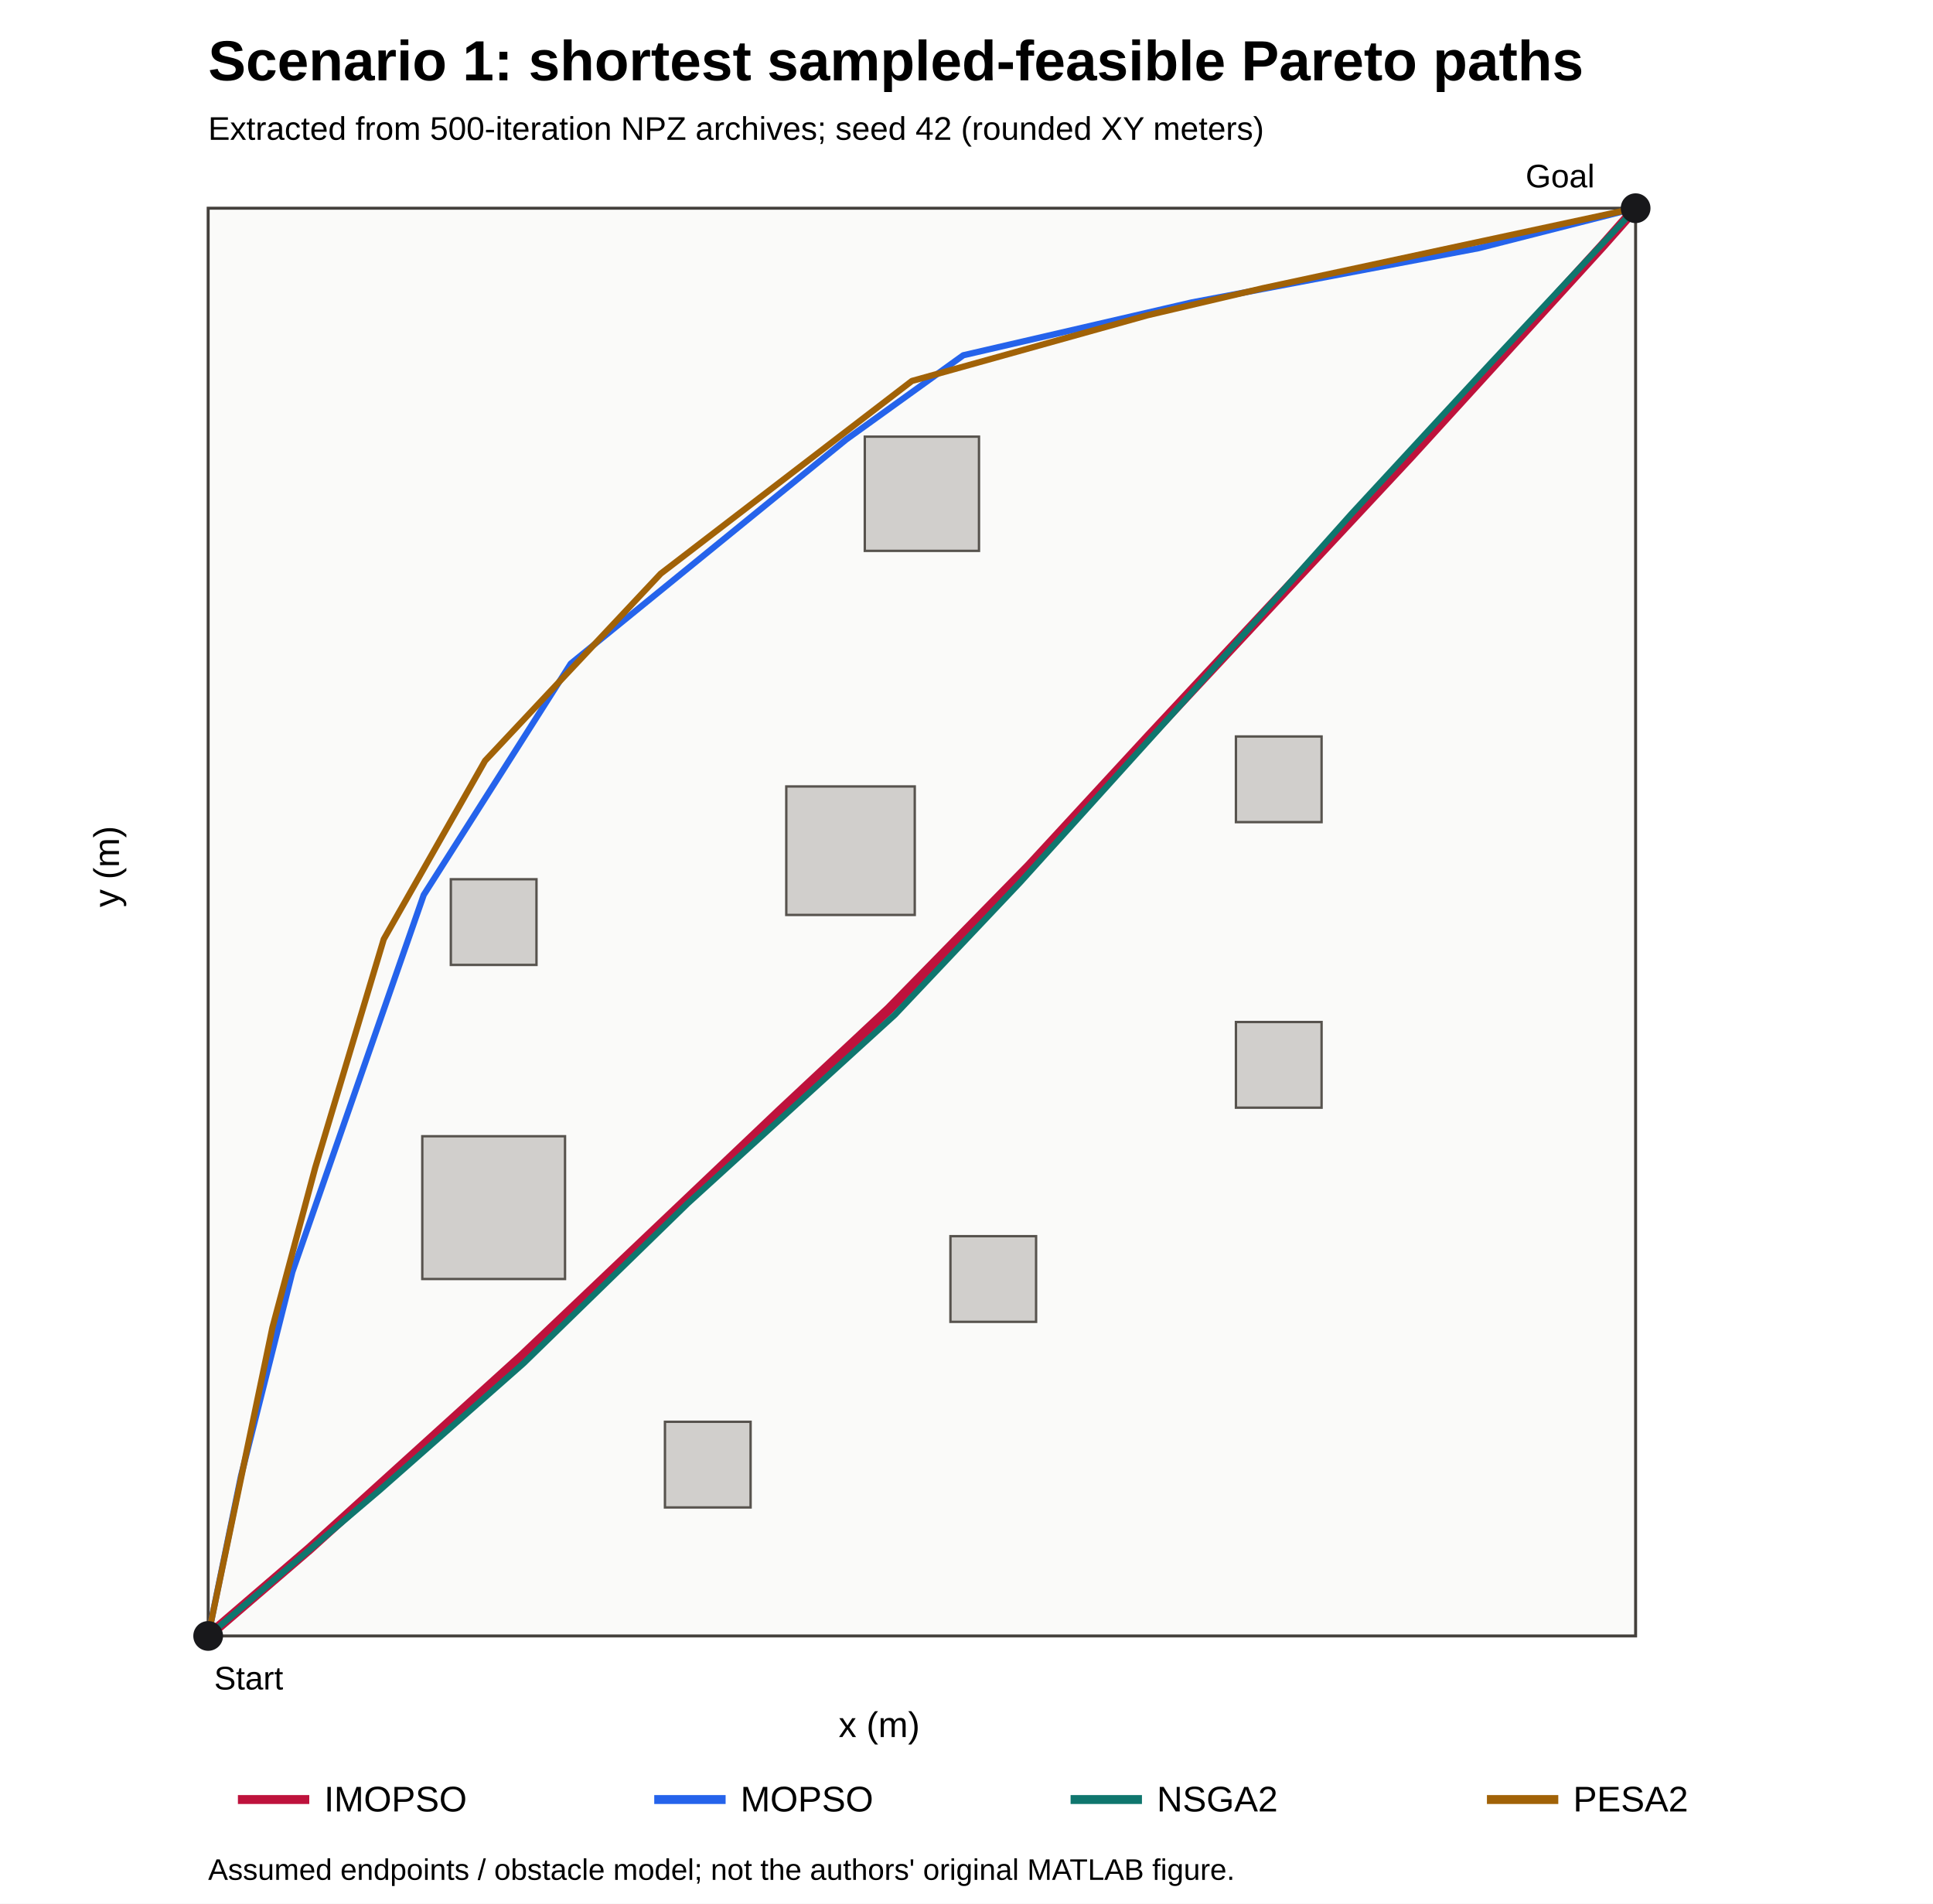
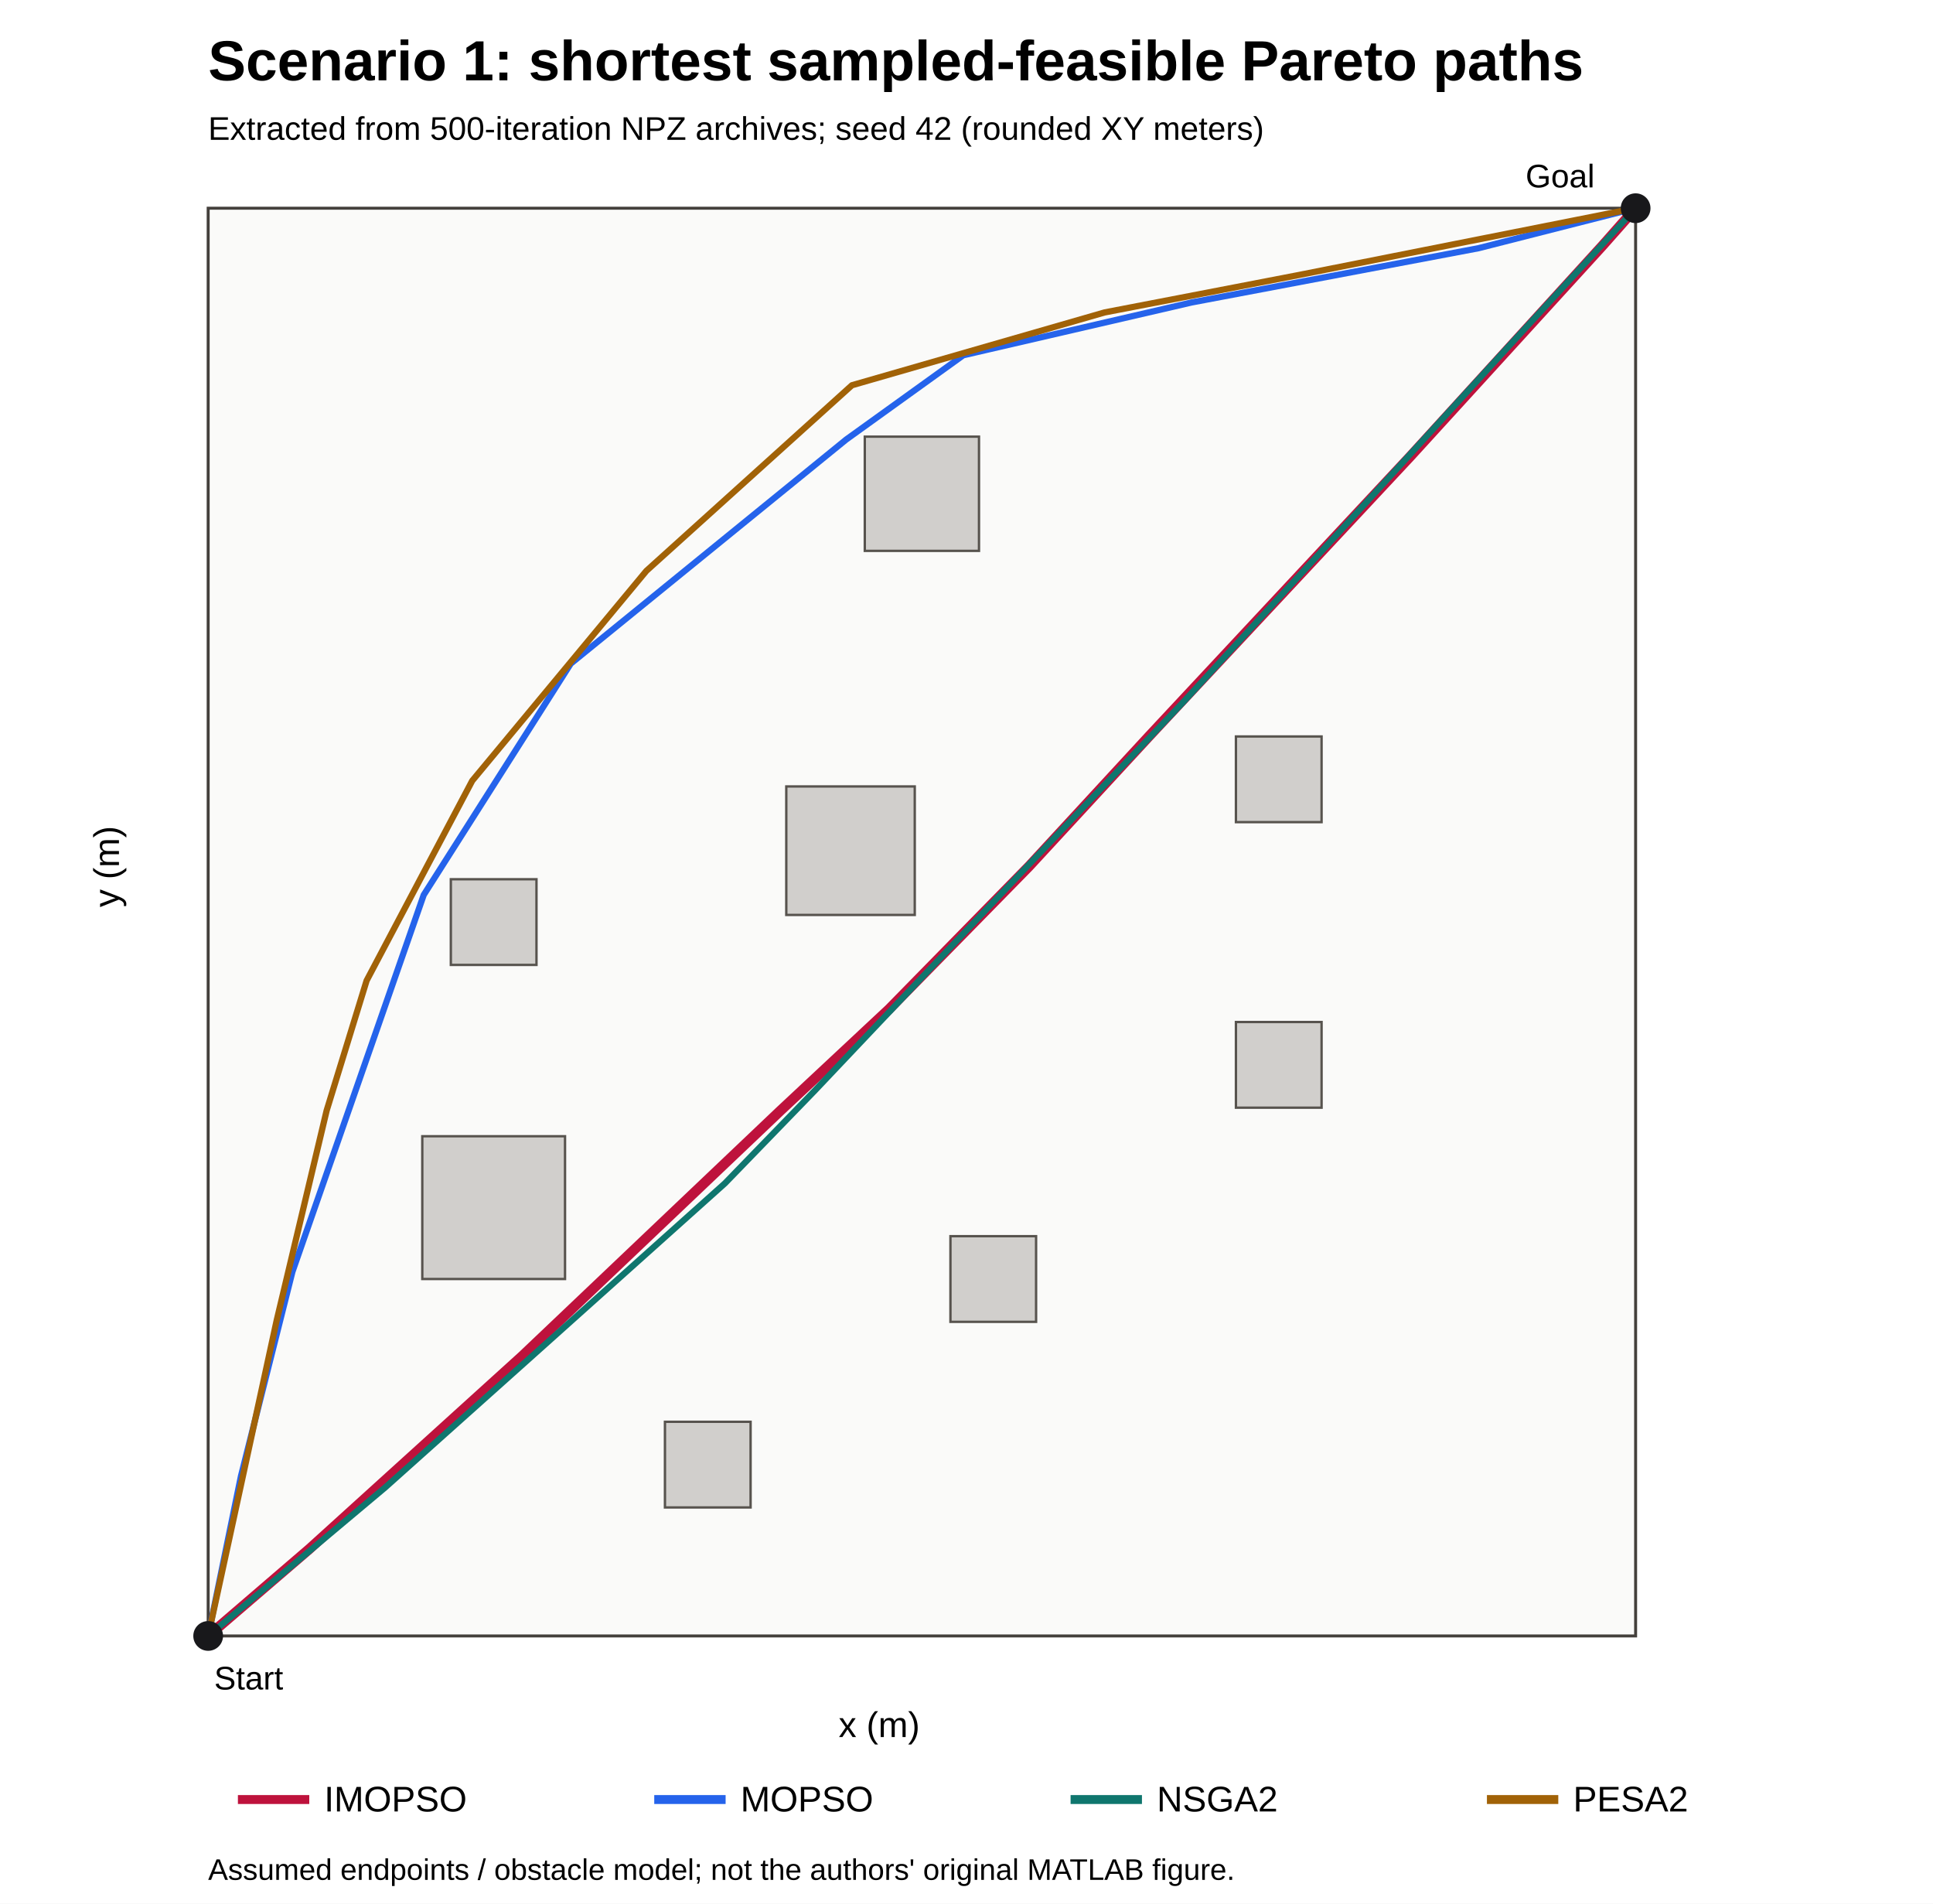
<svg xmlns="http://www.w3.org/2000/svg" viewBox="0 0 650 640">
  <rect width="650" height="640" fill="#fff" />
  <text x="70" y="27" font-family="Arial" font-weight="700" font-size="19">Scenario 1: shortest sampled-feasible Pareto paths</text>
  <text x="70" y="47" font-family="Arial" font-size="11">Extracted from 500-iteration NPZ archives; seed 42 (rounded XY meters)</text>
  <rect x="70" y="70" width="480" height="480" fill="#fafaf9" stroke="#44403c" />
  <rect x="142" y="382" width="48" height="48" fill="#78716c" fill-opacity=".32" stroke="#57534e" stroke-width=".8" />
  <rect x="319.6" y="415.6" width="28.8" height="28.8" fill="#78716c" fill-opacity=".32" stroke="#57534e" stroke-width=".8" />
  <rect x="264.4" y="264.4" width="43.2" height="43.2" fill="#78716c" fill-opacity=".32" stroke="#57534e" stroke-width=".8" />
  <rect x="415.6" y="247.6" width="28.8" height="28.8" fill="#78716c" fill-opacity=".32" stroke="#57534e" stroke-width=".8" />
  <rect x="151.6" y="295.6" width="28.8" height="28.8" fill="#78716c" fill-opacity=".32" stroke="#57534e" stroke-width=".8" />
  <rect x="290.8" y="146.8" width="38.4" height="38.4" fill="#78716c" fill-opacity=".32" stroke="#57534e" stroke-width=".8" />
  <rect x="415.6" y="343.6" width="28.8" height="28.8" fill="#78716c" fill-opacity=".32" stroke="#57534e" stroke-width=".8" />
  <rect x="223.6" y="478" width="28.8" height="28.8" fill="#78716c" fill-opacity=".32" stroke="#57534e" stroke-width=".8" />
  <polyline fill="none" stroke="#be123c" stroke-width="3.4" stroke-linejoin="round" stroke-linecap="round" points="70,550 104.08,520.72 175.6,455.92 262.48,373.36 298.96,339.28 346,291.28 386.32,247.6 474.16,153.52 538.96,82.48 550,70" />
  <polyline fill="none" stroke="#2563eb" stroke-width="2.1" stroke-linejoin="round" stroke-linecap="round" points="70,550 81.04,496.24 98.32,427.6 142.48,300.88 191.92,223.12 284.56,147.76 323.92,119.44 400.72,101.68 497.2,83.44 550,70" />
-   <polyline fill="none" stroke="#0f766e" stroke-width="2.1" stroke-linejoin="round" stroke-linecap="round" points="70,550 127.6,501.04 176.08,458.32 231.28,404.56 300.88,341.2 343.12,296.56 397.84,236.08 454.48,172.72 501.52,121.84 550,70" />
-   <polyline fill="none" stroke="#a16207" stroke-width="2.1" stroke-linejoin="round" stroke-linecap="round" points="70,550 91.6,446.32 106,392.56 129.04,315.76 163.12,255.76 222.16,192.88 306.64,128.08 385.84,106 424.72,96.88 550,70" />
+   <polyline fill="none" stroke="#0f766e" stroke-width="2.1" stroke-linejoin="round" stroke-linecap="round" points="70,550 129.52,500.08 179.44,455.44 243.76,397.84 274,366.64 334,303.28 397.84,236.08 451.12,178 506.32,117.52 550,70" />
+   <polyline fill="none" stroke="#a16207" stroke-width="2.1" stroke-linejoin="round" stroke-linecap="round" points="70,550 93.04,443.92 109.84,373.36 123.28,329.68 158.8,262.48 217.36,191.92 286.48,129.52 371.44,105.04 436.24,92.56 550,70" />
  <circle cx="70" cy="550" r="5" fill="#18181b" />
  <circle cx="550" cy="70" r="5" fill="#18181b" />
  <text x="72" y="568" font-family="Arial" font-size="11">Start</text>
  <text x="513" y="63" font-family="Arial" font-size="11">Goal</text>
  <text x="282" y="584" font-family="Arial" font-size="12">x (m)</text>
  <text x="40" y="305" font-family="Arial" font-size="12" transform="rotate(-90 40 305)">y (m)</text>
  <line x1="80" y1="605" x2="104" y2="605" stroke="#be123c" stroke-width="3" />
  <text x="109" y="609" font-family="Arial" font-size="12">IMOPSO</text>
  <line x1="220" y1="605" x2="244" y2="605" stroke="#2563eb" stroke-width="3" />
  <text x="249" y="609" font-family="Arial" font-size="12">MOPSO</text>
  <line x1="360" y1="605" x2="384" y2="605" stroke="#0f766e" stroke-width="3" />
  <text x="389" y="609" font-family="Arial" font-size="12">NSGA2</text>
  <line x1="500" y1="605" x2="524" y2="605" stroke="#a16207" stroke-width="3" />
  <text x="529" y="609" font-family="Arial" font-size="12">PESA2</text>
  <text x="70" y="632" font-family="Arial" font-size="10">Assumed endpoints / obstacle model; not the authors' original MATLAB figure.</text>
</svg>
